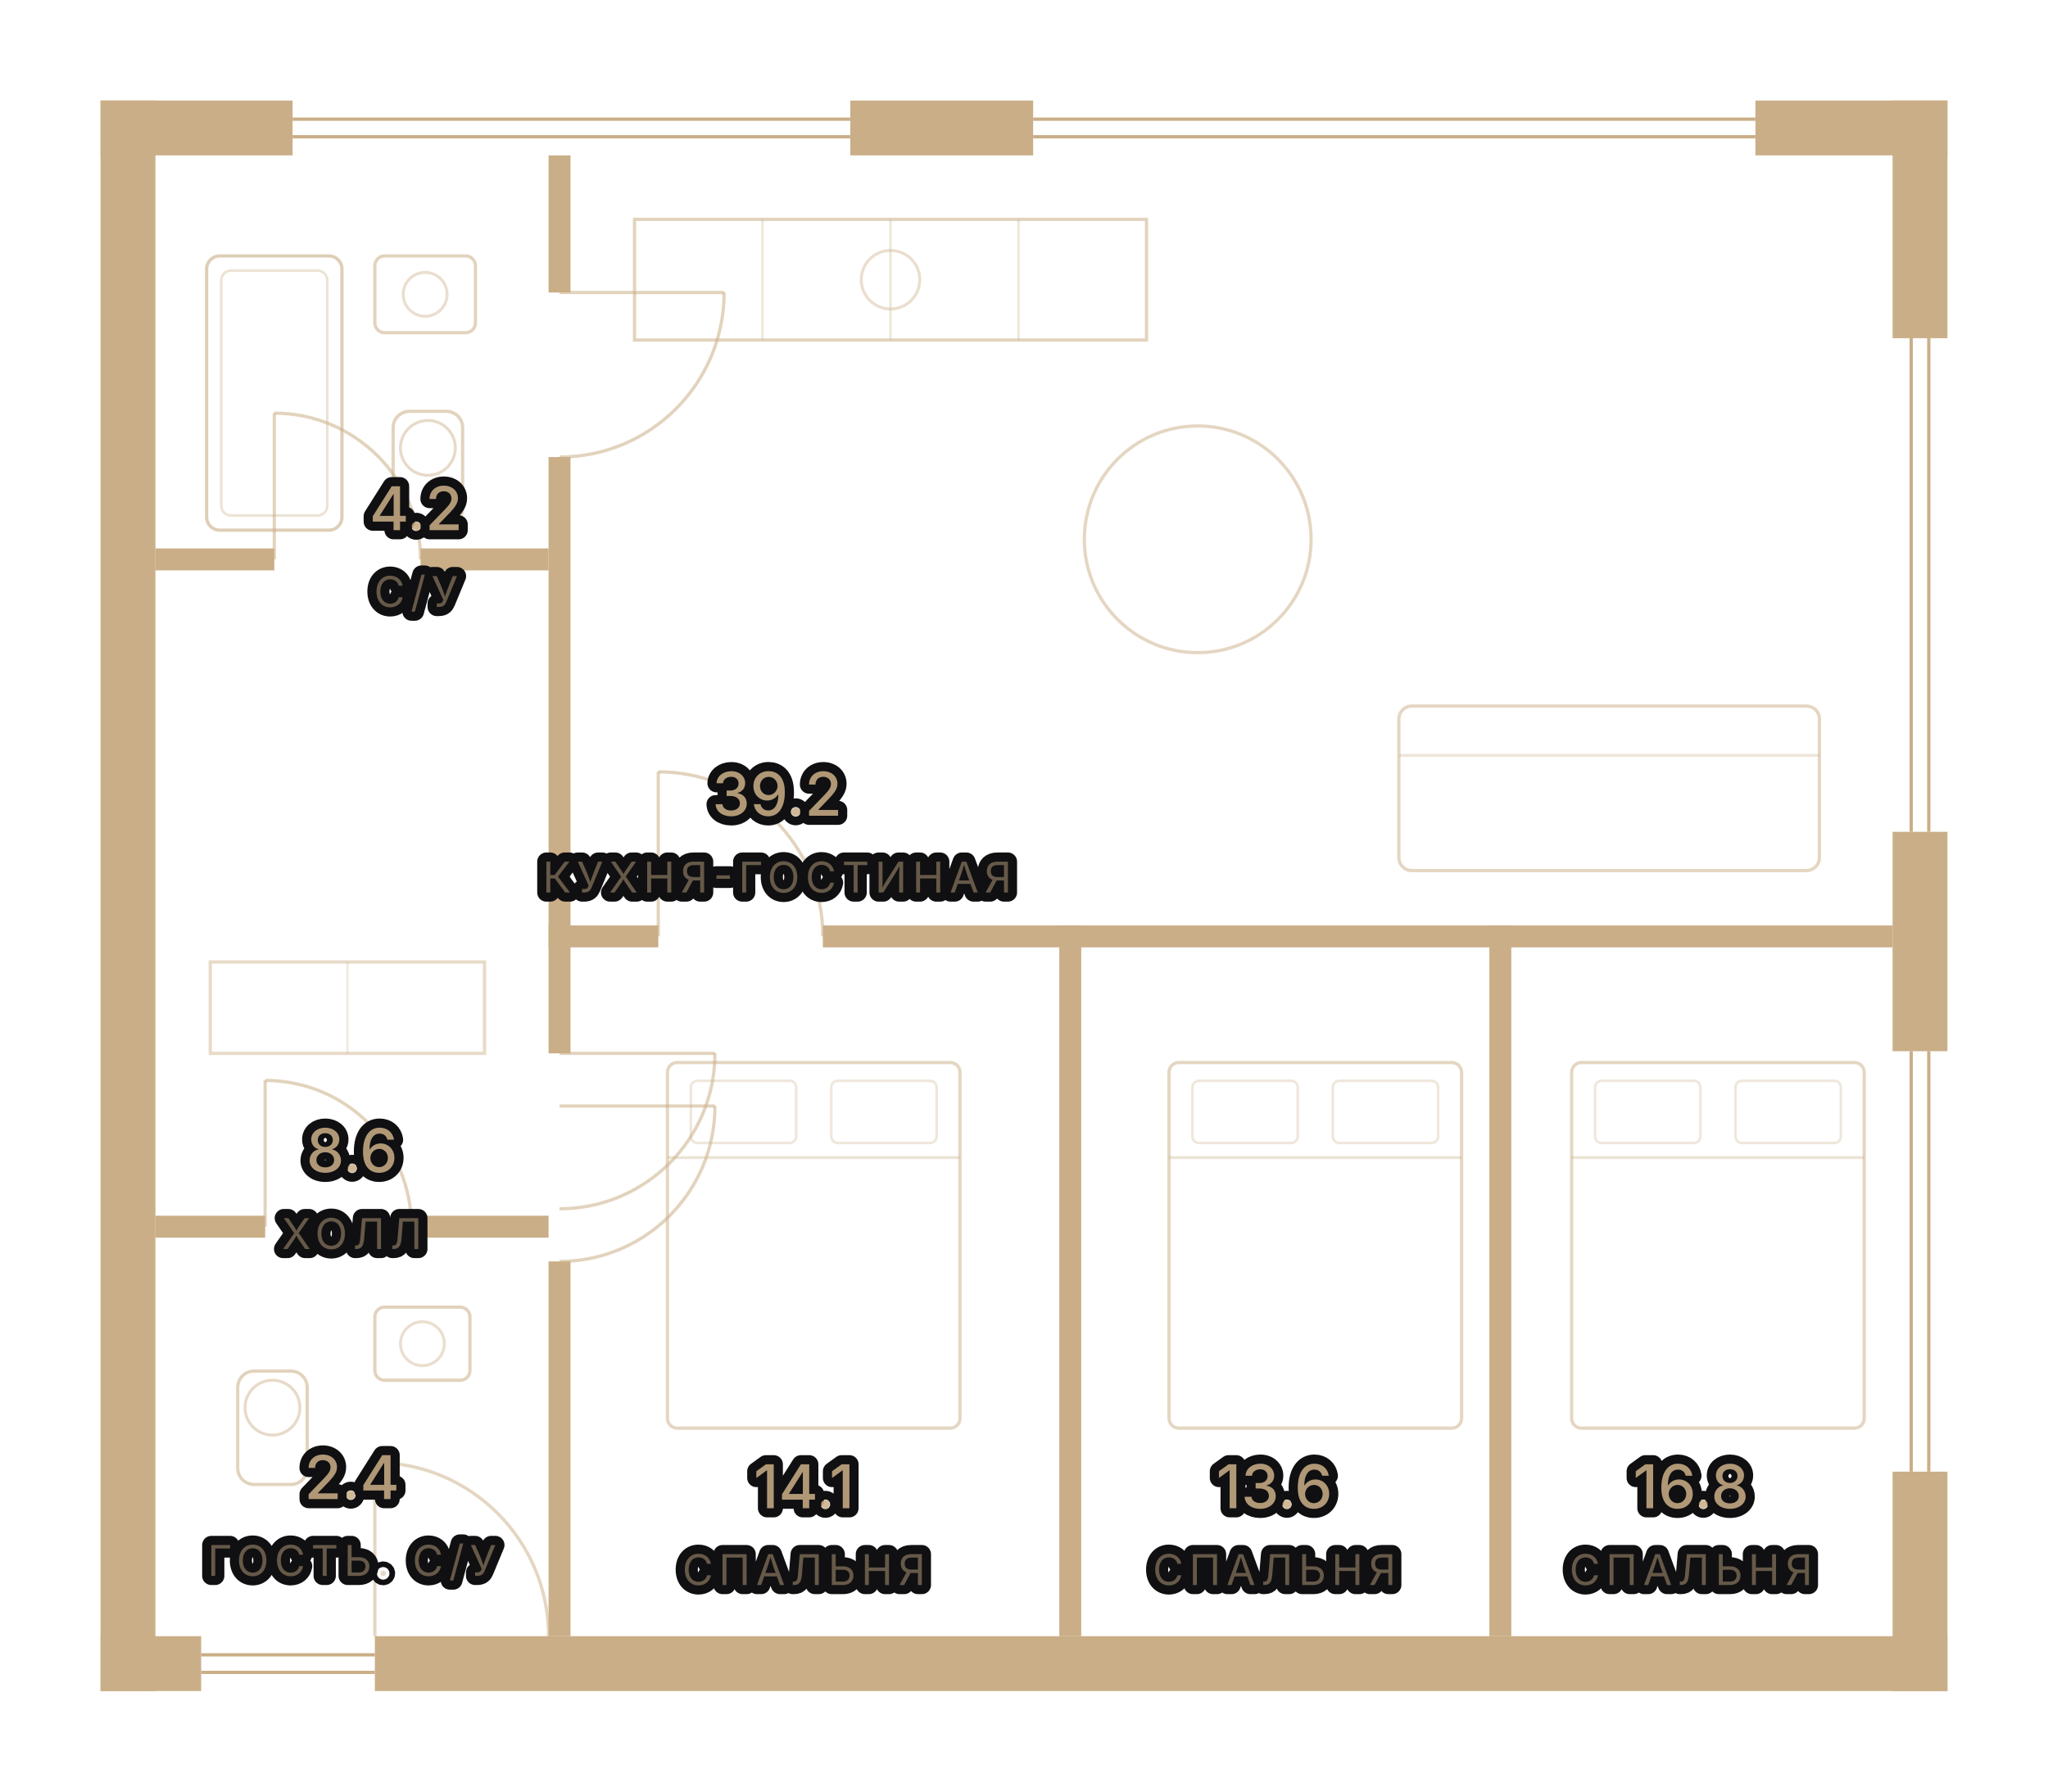
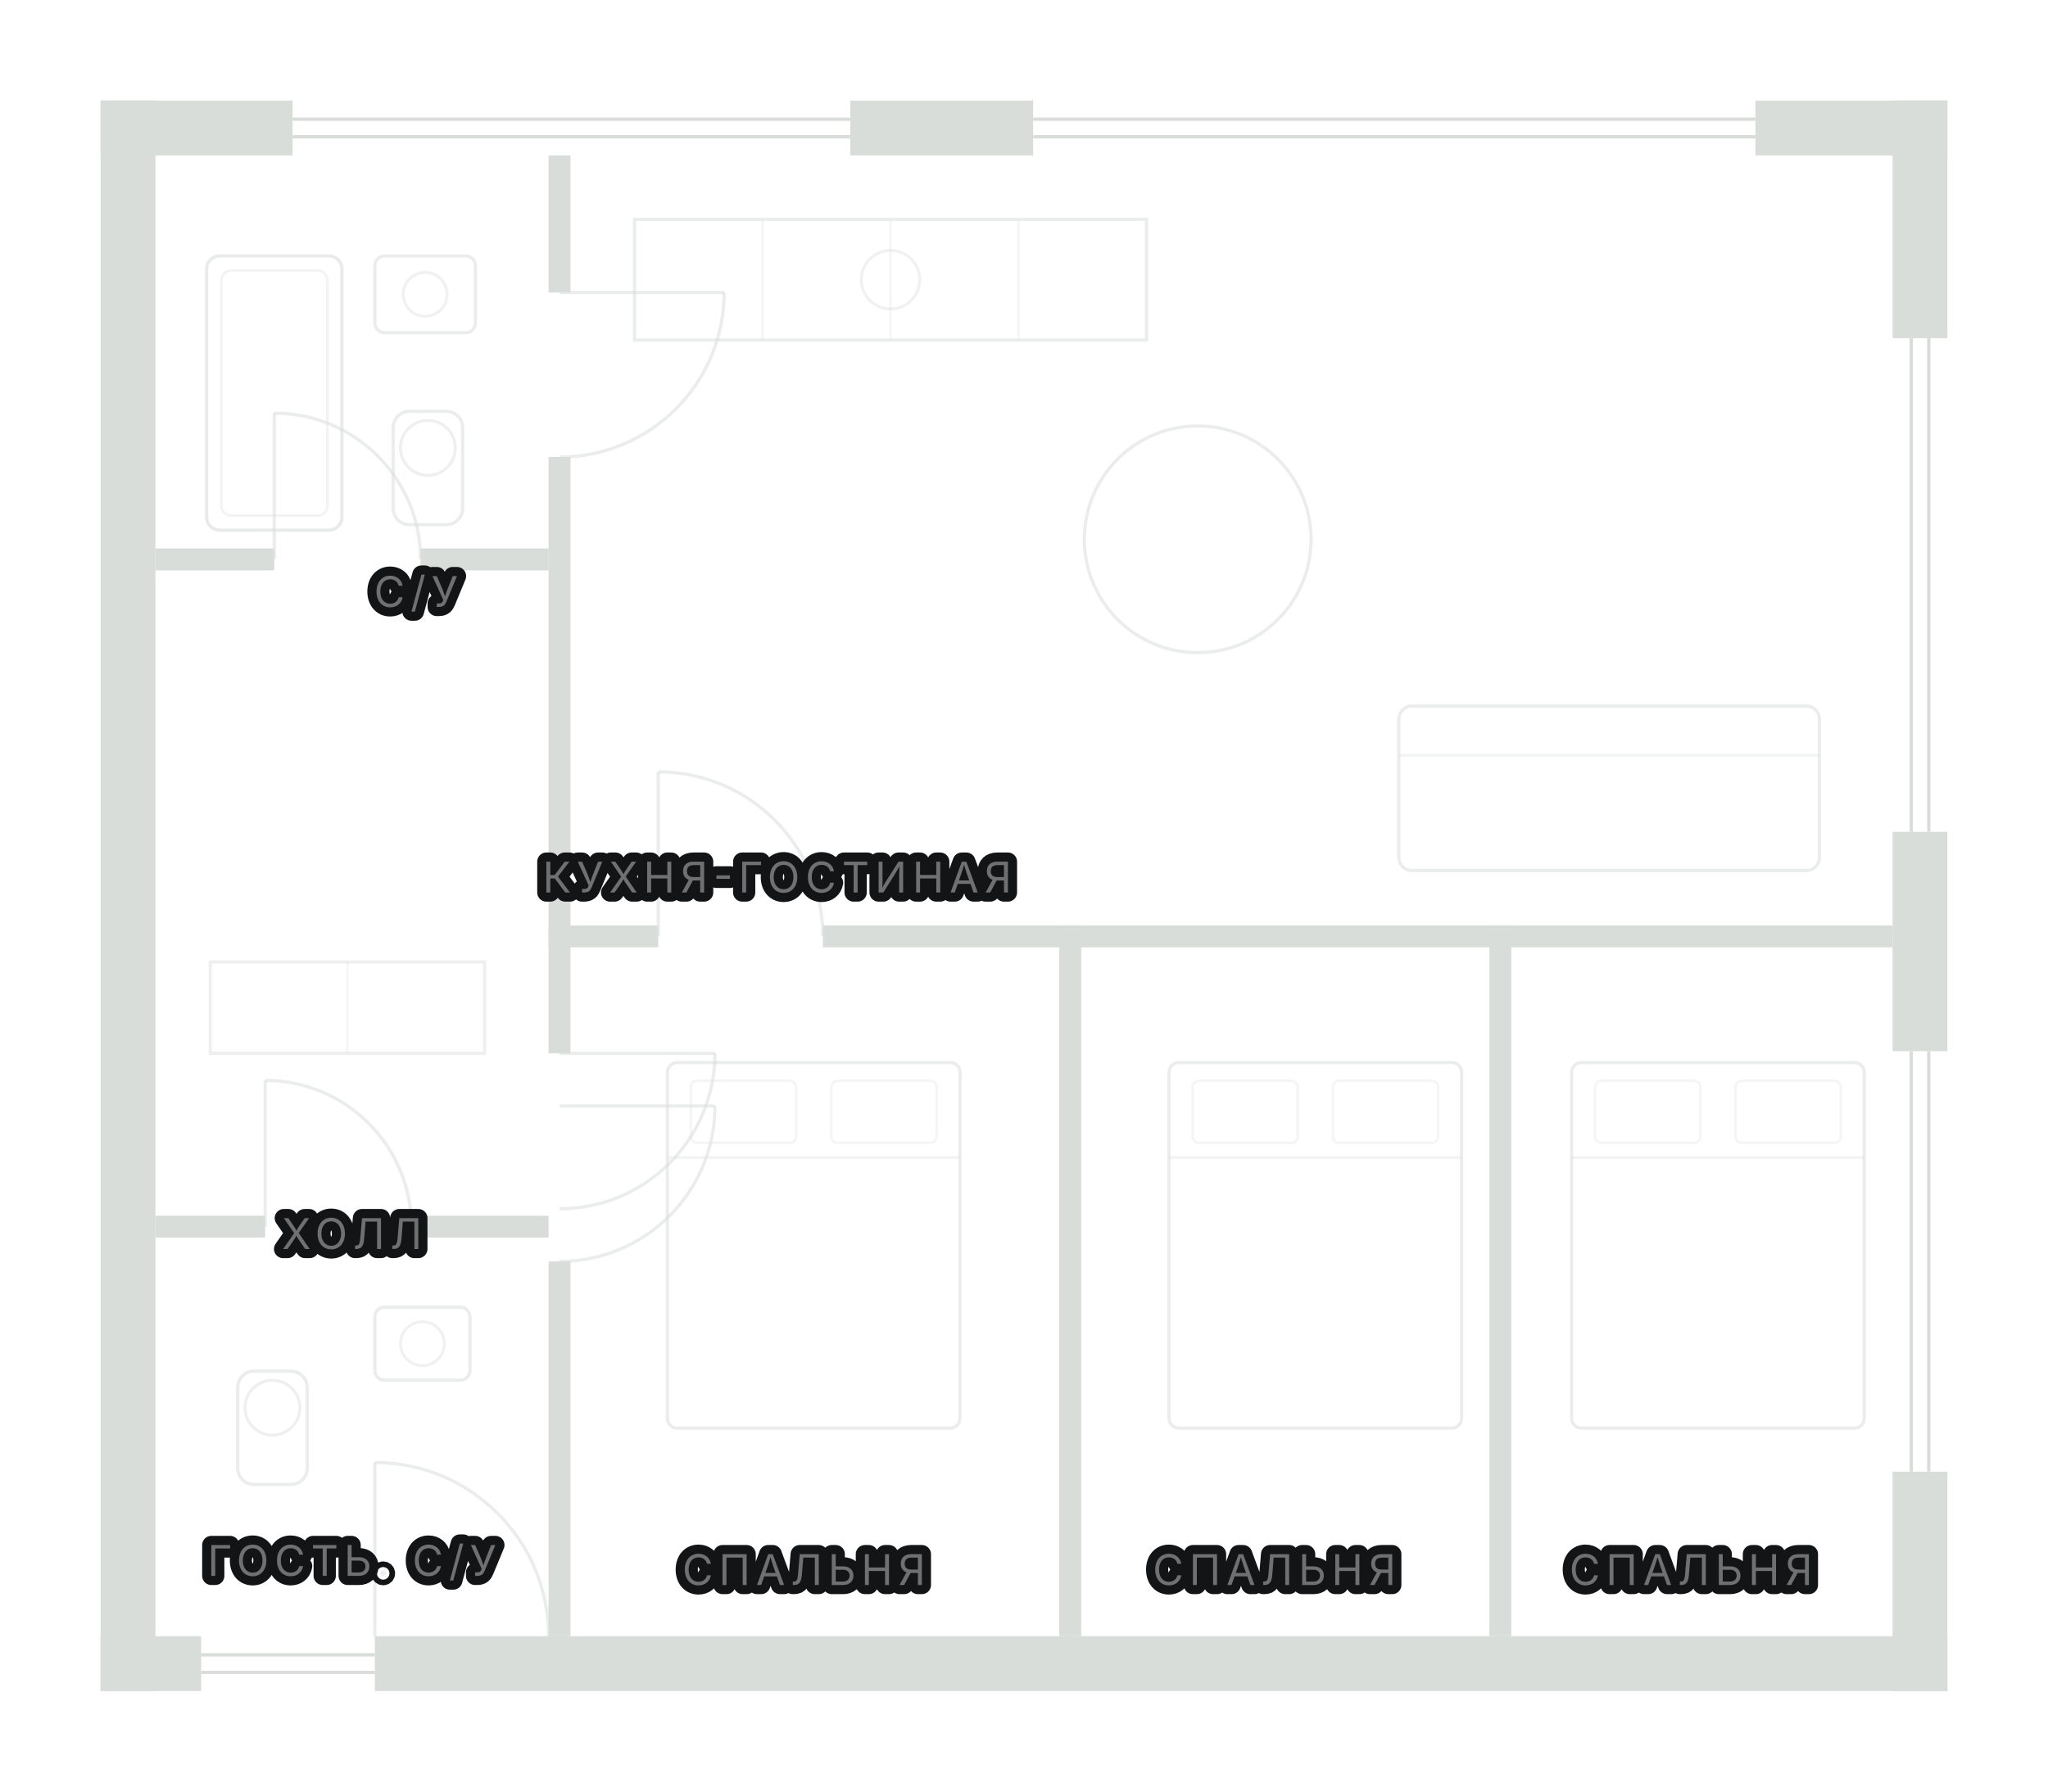
<svg xmlns="http://www.w3.org/2000/svg" viewBox="0 0 627.2 548.8" width="627.2" height="548.8" role="img" aria-label="Планировка">
  <g transform="translate(30.8,30.8)">
-     <rect x="0.0" y="0.0" width="58.8" height="16.8" fill="#caae87" />
-     <rect x="229.6" y="0.0" width="56.0" height="16.8" fill="#caae87" />
-     <rect x="506.8" y="0.0" width="58.8" height="16.8" fill="#caae87" />
-     <rect x="0.0" y="470.4" width="30.8" height="16.8" fill="#caae87" />
-     <rect x="84.0" y="470.4" width="481.6" height="16.8" fill="#caae87" />
-     <rect x="0.0" y="0.0" width="16.8" height="487.2" fill="#caae87" />
-     <rect x="548.8" y="0.0" width="16.8" height="72.8" fill="#caae87" />
-     <rect x="548.8" y="224.0" width="16.8" height="67.2" fill="#caae87" />
-     <rect x="548.8" y="420.0" width="16.8" height="67.2" fill="#caae87" />
-     <line x1="58.8" y1="5.71" x2="229.6" y2="5.71" stroke="#caae87" stroke-width="1" stroke-opacity="1.0" />
-     <line x1="58.8" y1="11.09" x2="229.6" y2="11.09" stroke="#caae87" stroke-width="1" stroke-opacity="1.0" />
-     <line x1="285.6" y1="5.71" x2="506.8" y2="5.71" stroke="#caae87" stroke-width="1" stroke-opacity="1.0" />
-     <line x1="285.6" y1="11.09" x2="506.8" y2="11.09" stroke="#caae87" stroke-width="1" stroke-opacity="1.0" />
-     <line x1="554.51" y1="72.8" x2="554.51" y2="224.0" stroke="#caae87" stroke-width="1" stroke-opacity="1.0" />
-     <line x1="559.89" y1="72.8" x2="559.89" y2="224.0" stroke="#caae87" stroke-width="1" stroke-opacity="1.0" />
-     <line x1="554.51" y1="291.2" x2="554.51" y2="420.0" stroke="#caae87" stroke-width="1" stroke-opacity="1.0" />
-     <line x1="559.89" y1="291.2" x2="559.89" y2="420.0" stroke="#caae87" stroke-width="1" stroke-opacity="1.0" />
-     <line x1="30.8" y1="476.11" x2="84.0" y2="476.11" stroke="#caae87" stroke-width="1" stroke-opacity="1.0" />
-     <line x1="30.8" y1="481.49" x2="84.0" y2="481.49" stroke="#caae87" stroke-width="1" stroke-opacity="1.0" />
-     <rect x="137.2" y="16.8" width="6.72" height="42.0" fill="#caae87" />
-     <rect x="137.2" y="109.2" width="6.72" height="182.67" fill="#caae87" />
-     <rect x="137.2" y="355.6" width="6.72" height="114.8" fill="#caae87" />
-     <path d="M190.96,58.8 A50.4,50.4 0 0 1 140.56,109.2" fill="none" stroke="#caae87" stroke-width="1" stroke-opacity="0.55" />
-     <line x1="140.56" y1="58.8" x2="190.96" y2="58.8" stroke="#caae87" stroke-width="1" stroke-opacity="0.55" />
-     <path d="M188.16,291.87 A47.6,47.6 0 0 1 140.56,339.47" fill="none" stroke="#caae87" stroke-width="1" stroke-opacity="0.55" />
-     <line x1="140.56" y1="291.87" x2="188.16" y2="291.87" stroke="#caae87" stroke-width="1" stroke-opacity="0.55" />
-     <path d="M188.16,308.0 A47.6,47.6 0 0 1 140.56,355.6" fill="none" stroke="#caae87" stroke-width="1" stroke-opacity="0.55" />
-     <line x1="140.56" y1="308.0" x2="188.16" y2="308.0" stroke="#caae87" stroke-width="1" stroke-opacity="0.55" />
-     <rect x="137.2" y="252.67" width="33.6" height="6.72" fill="#caae87" />
-     <rect x="221.2" y="252.67" width="327.6" height="6.72" fill="#caae87" />
-     <path d="M170.8,205.63 A50.4,50.4 0 0 1 221.2,256.03" fill="none" stroke="#caae87" stroke-width="1" stroke-opacity="0.55" />
-     <line x1="170.8" y1="256.03" x2="170.8" y2="205.63" stroke="#caae87" stroke-width="1" stroke-opacity="0.55" />
-     <rect x="16.8" y="137.2" width="36.4" height="6.72" fill="#caae87" />
-     <rect x="98.0" y="137.2" width="39.2" height="6.72" fill="#caae87" />
-     <path d="M53.2,95.76 A44.8,44.8 0 0 1 98.0,140.56" fill="none" stroke="#caae87" stroke-width="1" stroke-opacity="0.55" />
-     <line x1="53.2" y1="140.56" x2="53.2" y2="95.76" stroke="#caae87" stroke-width="1" stroke-opacity="0.55" />
-     <rect x="16.8" y="341.6" width="33.6" height="6.72" fill="#caae87" />
-     <rect x="95.2" y="341.6" width="42.0" height="6.72" fill="#caae87" />
-     <path d="M50.4,300.16 A44.8,44.8 0 0 1 95.2,344.96" fill="none" stroke="#caae87" stroke-width="1" stroke-opacity="0.55" />
-     <line x1="50.4" y1="344.96" x2="50.4" y2="300.16" stroke="#caae87" stroke-width="1" stroke-opacity="0.55" />
-     <rect x="293.61" y="252.67" width="6.72" height="217.73" fill="#caae87" />
-     <rect x="425.32" y="252.67" width="6.72" height="217.73" fill="#caae87" />
-     <path d="M84.0,417.2 A53.2,53.2 0 0 1 137.2,470.4" fill="none" stroke="#caae87" stroke-width="1" stroke-opacity="0.5" />
-     <line x1="84.0" y1="470.4" x2="84.0" y2="417.2" stroke="#caae87" stroke-width="1" stroke-opacity="0.5" />
-     <rect x="163.52" y="36.4" width="156.8" height="36.96" rx="0" fill="none" stroke="#caae87" stroke-width="1" stroke-opacity="0.55" />
-     <line x1="202.72" y1="36.4" x2="202.72" y2="73.36" stroke="#caae87" stroke-width="0.8" stroke-opacity="0.3" />
-     <line x1="241.92" y1="36.4" x2="241.92" y2="73.36" stroke="#caae87" stroke-width="0.8" stroke-opacity="0.3" />
-     <line x1="281.12" y1="36.4" x2="281.12" y2="73.36" stroke="#caae87" stroke-width="0.8" stroke-opacity="0.3" />
-     <circle cx="241.92" cy="54.88" r="8.96" fill="none" stroke="#caae87" stroke-width="0.9" stroke-opacity="0.4" />
-     <circle cx="336.0" cy="134.4" r="34.72" fill="none" stroke="#caae87" stroke-width="1" stroke-opacity="0.5" />
-     <rect x="397.6" y="185.47" width="128.8" height="50.4" rx="4" fill="none" stroke="#caae87" stroke-width="1" stroke-opacity="0.5" />
-     <line x1="397.6" y1="200.59" x2="526.4" y2="200.59" stroke="#caae87" stroke-width="0.9" stroke-opacity="0.32" />
-     <rect x="173.6" y="294.67" width="89.6" height="112.0" rx="3" fill="none" stroke="#caae87" stroke-width="1" stroke-opacity="0.5" />
-     <line x1="173.6" y1="323.79" x2="263.2" y2="323.79" stroke="#caae87" stroke-width="0.9" stroke-opacity="0.35" />
-     <rect x="180.77" y="300.27" width="32.26" height="19.04" rx="2" fill="none" stroke="#caae87" stroke-width="0.8" stroke-opacity="0.3" />
-     <rect x="223.78" y="300.27" width="32.26" height="19.04" rx="2" fill="none" stroke="#caae87" stroke-width="0.8" stroke-opacity="0.3" />
-     <rect x="327.21" y="294.67" width="89.6" height="112.0" rx="3" fill="none" stroke="#caae87" stroke-width="1" stroke-opacity="0.5" />
-     <line x1="327.21" y1="323.79" x2="416.81" y2="323.79" stroke="#caae87" stroke-width="0.9" stroke-opacity="0.35" />
-     <rect x="334.38" y="300.27" width="32.26" height="19.04" rx="2" fill="none" stroke="#caae87" stroke-width="0.8" stroke-opacity="0.3" />
-     <rect x="377.38" y="300.27" width="32.26" height="19.04" rx="2" fill="none" stroke="#caae87" stroke-width="0.8" stroke-opacity="0.3" />
-     <rect x="450.52" y="294.67" width="89.6" height="112.0" rx="3" fill="none" stroke="#caae87" stroke-width="1" stroke-opacity="0.5" />
-     <line x1="450.52" y1="323.79" x2="540.12" y2="323.79" stroke="#caae87" stroke-width="0.9" stroke-opacity="0.35" />
-     <rect x="457.69" y="300.27" width="32.26" height="19.04" rx="2" fill="none" stroke="#caae87" stroke-width="0.8" stroke-opacity="0.3" />
-     <rect x="500.7" y="300.27" width="32.26" height="19.04" rx="2" fill="none" stroke="#caae87" stroke-width="0.8" stroke-opacity="0.3" />
-     <rect x="32.48" y="47.6" width="41.44" height="84.0" rx="4" fill="none" stroke="#caae87" stroke-width="1" stroke-opacity="0.6" />
-     <rect x="36.96" y="52.08" width="32.48" height="75.04" rx="3" fill="none" stroke="#caae87" stroke-width="0.8" stroke-opacity="0.35" />
-     <rect x="89.6" y="95.2" width="21.28" height="34.72" rx="5" fill="none" stroke="#caae87" stroke-width="1" stroke-opacity="0.55" />
-     <circle cx="100.24" cy="106.4" r="8.4" fill="none" stroke="#caae87" stroke-width="0.9" stroke-opacity="0.45" />
-     <rect x="84.0" y="47.6" width="30.8" height="23.52" rx="3" fill="none" stroke="#caae87" stroke-width="1" stroke-opacity="0.55" />
-     <circle cx="99.4" cy="59.36" r="6.72" fill="none" stroke="#caae87" stroke-width="0.9" stroke-opacity="0.4" />
-     <rect x="42.0" y="389.2" width="21.28" height="34.72" rx="5" fill="none" stroke="#caae87" stroke-width="1" stroke-opacity="0.55" />
-     <circle cx="52.64" cy="400.4" r="8.4" fill="none" stroke="#caae87" stroke-width="0.9" stroke-opacity="0.45" />
-     <rect x="84.0" y="369.6" width="29.12" height="22.4" rx="3" fill="none" stroke="#caae87" stroke-width="1" stroke-opacity="0.55" />
-     <circle cx="98.56" cy="380.8" r="6.72" fill="none" stroke="#caae87" stroke-width="0.9" stroke-opacity="0.4" />
-     <rect x="33.6" y="263.87" width="84.0" height="28.0" rx="0" fill="none" stroke="#caae87" stroke-width="1" stroke-opacity="0.45" />
-     <line x1="75.6" y1="263.87" x2="75.6" y2="291.87" stroke="#caae87" stroke-width="0.8" stroke-opacity="0.26" />
-     <text x="207.2" y="219.07" text-anchor="middle" stroke="#101012" stroke-width="5.6" paint-order="stroke" stroke-linejoin="round" font-family="Manrope,Inter,sans-serif" font-size="18.5" font-weight="500" fill="#caae87" fill-opacity=".86">39.2</text>
-     <text x="207.2" y="242.59" text-anchor="middle" stroke="#101012" stroke-width="5.6" paint-order="stroke" stroke-linejoin="round" font-family="Manrope,Inter,sans-serif" font-size="13" letter-spacing="1.7" fill="#caae87" fill-opacity=".46">КУХНЯ-ГОСТИНАЯ</text>
-     <text x="215.4" y="431.2" text-anchor="middle" stroke="#101012" stroke-width="5.6" paint-order="stroke" stroke-linejoin="round" font-family="Manrope,Inter,sans-serif" font-size="18.5" font-weight="500" fill="#caae87" fill-opacity=".86">14.1</text>
-     <text x="215.4" y="454.72" text-anchor="middle" stroke="#101012" stroke-width="5.6" paint-order="stroke" stroke-linejoin="round" font-family="Manrope,Inter,sans-serif" font-size="13" letter-spacing="1.7" fill="#caae87" fill-opacity=".46">СПАЛЬНЯ</text>
-     <text x="359.46" y="431.2" text-anchor="middle" stroke="#101012" stroke-width="5.6" paint-order="stroke" stroke-linejoin="round" font-family="Manrope,Inter,sans-serif" font-size="18.5" font-weight="500" fill="#caae87" fill-opacity=".86">13.6</text>
-     <text x="359.46" y="454.72" text-anchor="middle" stroke="#101012" stroke-width="5.6" paint-order="stroke" stroke-linejoin="round" font-family="Manrope,Inter,sans-serif" font-size="13" letter-spacing="1.7" fill="#caae87" fill-opacity=".46">СПАЛЬНЯ</text>
-     <text x="487.06" y="431.2" text-anchor="middle" stroke="#101012" stroke-width="5.6" paint-order="stroke" stroke-linejoin="round" font-family="Manrope,Inter,sans-serif" font-size="18.5" font-weight="500" fill="#caae87" fill-opacity=".86">16.8</text>
-     <text x="487.06" y="454.72" text-anchor="middle" stroke="#101012" stroke-width="5.6" paint-order="stroke" stroke-linejoin="round" font-family="Manrope,Inter,sans-serif" font-size="13" letter-spacing="1.7" fill="#caae87" fill-opacity=".46">СПАЛЬНЯ</text>
-     <text x="96.6" y="131.6" text-anchor="middle" stroke="#101012" stroke-width="5.6" paint-order="stroke" stroke-linejoin="round" font-family="Manrope,Inter,sans-serif" font-size="18.5" font-weight="500" fill="#caae87" fill-opacity=".86">4.2</text>
-     <text x="96.6" y="155.12" text-anchor="middle" stroke="#101012" stroke-width="5.6" paint-order="stroke" stroke-linejoin="round" font-family="Manrope,Inter,sans-serif" font-size="13" letter-spacing="1.7" fill="#caae87" fill-opacity=".46">С/У</text>
-     <text x="77.0" y="328.27" text-anchor="middle" stroke="#101012" stroke-width="5.6" paint-order="stroke" stroke-linejoin="round" font-family="Manrope,Inter,sans-serif" font-size="18.5" font-weight="500" fill="#caae87" fill-opacity=".86">8.6</text>
-     <text x="77.0" y="351.79" text-anchor="middle" stroke="#101012" stroke-width="5.6" paint-order="stroke" stroke-linejoin="round" font-family="Manrope,Inter,sans-serif" font-size="13" letter-spacing="1.7" fill="#caae87" fill-opacity=".46">ХОЛЛ</text>
-     <text x="77.0" y="428.4" text-anchor="middle" stroke="#101012" stroke-width="5.6" paint-order="stroke" stroke-linejoin="round" font-family="Manrope,Inter,sans-serif" font-size="18.5" font-weight="500" fill="#caae87" fill-opacity=".86">2.4</text>
-     <text x="77.0" y="451.92" text-anchor="middle" stroke="#101012" stroke-width="5.6" paint-order="stroke" stroke-linejoin="round" font-family="Manrope,Inter,sans-serif" font-size="13" letter-spacing="1.7" fill="#caae87" fill-opacity=".46">ГОСТЬ. С/У</text>
+     <rect x="0.0" y="0.0" width="58.8" height="16.8" fill="#D9DDDA" />
+     <rect x="229.6" y="0.0" width="56.0" height="16.8" fill="#D9DDDA" />
+     <rect x="506.8" y="0.0" width="58.8" height="16.8" fill="#D9DDDA" />
+     <rect x="0.0" y="470.4" width="30.8" height="16.8" fill="#D9DDDA" />
+     <rect x="84.0" y="470.4" width="481.6" height="16.8" fill="#D9DDDA" />
+     <rect x="0.0" y="0.0" width="16.8" height="487.2" fill="#D9DDDA" />
+     <rect x="548.8" y="0.0" width="16.8" height="72.8" fill="#D9DDDA" />
+     <rect x="548.8" y="224.0" width="16.8" height="67.2" fill="#D9DDDA" />
+     <rect x="548.8" y="420.0" width="16.8" height="67.2" fill="#D9DDDA" />
+     <line x1="58.8" y1="5.71" x2="229.6" y2="5.71" stroke="#D9DDDA" stroke-width="1" stroke-opacity="1.0" />
+     <line x1="58.8" y1="11.09" x2="229.6" y2="11.09" stroke="#D9DDDA" stroke-width="1" stroke-opacity="1.0" />
+     <line x1="285.6" y1="5.71" x2="506.8" y2="5.71" stroke="#D9DDDA" stroke-width="1" stroke-opacity="1.0" />
+     <line x1="285.6" y1="11.09" x2="506.8" y2="11.09" stroke="#D9DDDA" stroke-width="1" stroke-opacity="1.0" />
+     <line x1="554.51" y1="72.8" x2="554.51" y2="224.0" stroke="#D9DDDA" stroke-width="1" stroke-opacity="1.0" />
+     <line x1="559.89" y1="72.8" x2="559.89" y2="224.0" stroke="#D9DDDA" stroke-width="1" stroke-opacity="1.0" />
+     <line x1="554.51" y1="291.2" x2="554.51" y2="420.0" stroke="#D9DDDA" stroke-width="1" stroke-opacity="1.0" />
+     <line x1="559.89" y1="291.2" x2="559.89" y2="420.0" stroke="#D9DDDA" stroke-width="1" stroke-opacity="1.0" />
+     <line x1="30.8" y1="476.11" x2="84.0" y2="476.11" stroke="#D9DDDA" stroke-width="1" stroke-opacity="1.0" />
+     <line x1="30.8" y1="481.49" x2="84.0" y2="481.49" stroke="#D9DDDA" stroke-width="1" stroke-opacity="1.0" />
+     <rect x="137.2" y="16.8" width="6.72" height="42.0" fill="#D9DDDA" />
+     <rect x="137.2" y="109.2" width="6.72" height="182.67" fill="#D9DDDA" />
+     <rect x="137.2" y="355.6" width="6.72" height="114.8" fill="#D9DDDA" />
+     <path d="M190.96,58.8 A50.4,50.4 0 0 1 140.56,109.2" fill="none" stroke="#D9DDDA" stroke-width="1" stroke-opacity="0.55" />
+     <line x1="140.56" y1="58.8" x2="190.96" y2="58.8" stroke="#D9DDDA" stroke-width="1" stroke-opacity="0.55" />
+     <path d="M188.16,291.87 A47.6,47.6 0 0 1 140.56,339.47" fill="none" stroke="#D9DDDA" stroke-width="1" stroke-opacity="0.55" />
+     <line x1="140.56" y1="291.87" x2="188.16" y2="291.87" stroke="#D9DDDA" stroke-width="1" stroke-opacity="0.55" />
+     <path d="M188.16,308.0 A47.6,47.6 0 0 1 140.56,355.6" fill="none" stroke="#D9DDDA" stroke-width="1" stroke-opacity="0.55" />
+     <line x1="140.56" y1="308.0" x2="188.16" y2="308.0" stroke="#D9DDDA" stroke-width="1" stroke-opacity="0.55" />
+     <rect x="137.2" y="252.67" width="33.6" height="6.72" fill="#D9DDDA" />
+     <rect x="221.2" y="252.67" width="327.6" height="6.72" fill="#D9DDDA" />
+     <path d="M170.8,205.63 A50.4,50.4 0 0 1 221.2,256.03" fill="none" stroke="#D9DDDA" stroke-width="1" stroke-opacity="0.55" />
+     <line x1="170.8" y1="256.03" x2="170.8" y2="205.63" stroke="#D9DDDA" stroke-width="1" stroke-opacity="0.55" />
+     <rect x="16.8" y="137.2" width="36.4" height="6.72" fill="#D9DDDA" />
+     <rect x="98.0" y="137.2" width="39.2" height="6.72" fill="#D9DDDA" />
+     <path d="M53.2,95.76 A44.8,44.8 0 0 1 98.0,140.56" fill="none" stroke="#D9DDDA" stroke-width="1" stroke-opacity="0.55" />
+     <line x1="53.2" y1="140.56" x2="53.2" y2="95.76" stroke="#D9DDDA" stroke-width="1" stroke-opacity="0.55" />
+     <rect x="16.8" y="341.6" width="33.6" height="6.72" fill="#D9DDDA" />
+     <rect x="95.2" y="341.6" width="42.0" height="6.72" fill="#D9DDDA" />
+     <path d="M50.4,300.16 A44.8,44.8 0 0 1 95.2,344.96" fill="none" stroke="#D9DDDA" stroke-width="1" stroke-opacity="0.55" />
+     <line x1="50.4" y1="344.96" x2="50.4" y2="300.16" stroke="#D9DDDA" stroke-width="1" stroke-opacity="0.55" />
+     <rect x="293.61" y="252.67" width="6.72" height="217.73" fill="#D9DDDA" />
+     <rect x="425.32" y="252.67" width="6.72" height="217.73" fill="#D9DDDA" />
+     <path d="M84.0,417.2 A53.2,53.2 0 0 1 137.2,470.4" fill="none" stroke="#D9DDDA" stroke-width="1" stroke-opacity="0.5" />
+     <line x1="84.0" y1="470.4" x2="84.0" y2="417.2" stroke="#D9DDDA" stroke-width="1" stroke-opacity="0.5" />
+     <rect x="163.52" y="36.4" width="156.8" height="36.96" rx="0" fill="none" stroke="#D9DDDA" stroke-width="1" stroke-opacity="0.55" />
+     <line x1="202.72" y1="36.4" x2="202.72" y2="73.36" stroke="#D9DDDA" stroke-width="0.8" stroke-opacity="0.3" />
+     <line x1="241.92" y1="36.4" x2="241.92" y2="73.36" stroke="#D9DDDA" stroke-width="0.8" stroke-opacity="0.3" />
+     <line x1="281.12" y1="36.4" x2="281.12" y2="73.36" stroke="#D9DDDA" stroke-width="0.8" stroke-opacity="0.3" />
+     <circle cx="241.92" cy="54.88" r="8.96" fill="none" stroke="#D9DDDA" stroke-width="0.9" stroke-opacity="0.4" />
+     <circle cx="336.0" cy="134.4" r="34.72" fill="none" stroke="#D9DDDA" stroke-width="1" stroke-opacity="0.5" />
+     <rect x="397.6" y="185.47" width="128.8" height="50.4" rx="4" fill="none" stroke="#D9DDDA" stroke-width="1" stroke-opacity="0.5" />
+     <line x1="397.6" y1="200.59" x2="526.4" y2="200.59" stroke="#D9DDDA" stroke-width="0.9" stroke-opacity="0.32" />
+     <rect x="173.6" y="294.67" width="89.6" height="112.0" rx="3" fill="none" stroke="#D9DDDA" stroke-width="1" stroke-opacity="0.5" />
+     <line x1="173.6" y1="323.79" x2="263.2" y2="323.79" stroke="#D9DDDA" stroke-width="0.9" stroke-opacity="0.35" />
+     <rect x="180.77" y="300.27" width="32.26" height="19.04" rx="2" fill="none" stroke="#D9DDDA" stroke-width="0.8" stroke-opacity="0.3" />
+     <rect x="223.78" y="300.27" width="32.26" height="19.04" rx="2" fill="none" stroke="#D9DDDA" stroke-width="0.8" stroke-opacity="0.3" />
+     <rect x="327.21" y="294.67" width="89.6" height="112.0" rx="3" fill="none" stroke="#D9DDDA" stroke-width="1" stroke-opacity="0.5" />
+     <line x1="327.21" y1="323.79" x2="416.81" y2="323.79" stroke="#D9DDDA" stroke-width="0.9" stroke-opacity="0.35" />
+     <rect x="334.38" y="300.27" width="32.26" height="19.04" rx="2" fill="none" stroke="#D9DDDA" stroke-width="0.8" stroke-opacity="0.3" />
+     <rect x="377.38" y="300.27" width="32.26" height="19.04" rx="2" fill="none" stroke="#D9DDDA" stroke-width="0.8" stroke-opacity="0.3" />
+     <rect x="450.52" y="294.67" width="89.6" height="112.0" rx="3" fill="none" stroke="#D9DDDA" stroke-width="1" stroke-opacity="0.5" />
+     <line x1="450.52" y1="323.79" x2="540.12" y2="323.79" stroke="#D9DDDA" stroke-width="0.9" stroke-opacity="0.35" />
+     <rect x="457.69" y="300.27" width="32.26" height="19.04" rx="2" fill="none" stroke="#D9DDDA" stroke-width="0.8" stroke-opacity="0.3" />
+     <rect x="500.7" y="300.27" width="32.26" height="19.04" rx="2" fill="none" stroke="#D9DDDA" stroke-width="0.8" stroke-opacity="0.3" />
+     <rect x="32.48" y="47.6" width="41.44" height="84.0" rx="4" fill="none" stroke="#D9DDDA" stroke-width="1" stroke-opacity="0.6" />
+     <rect x="36.96" y="52.08" width="32.48" height="75.04" rx="3" fill="none" stroke="#D9DDDA" stroke-width="0.8" stroke-opacity="0.35" />
+     <rect x="89.6" y="95.2" width="21.28" height="34.72" rx="5" fill="none" stroke="#D9DDDA" stroke-width="1" stroke-opacity="0.55" />
+     <circle cx="100.24" cy="106.4" r="8.4" fill="none" stroke="#D9DDDA" stroke-width="0.9" stroke-opacity="0.45" />
+     <rect x="84.0" y="47.6" width="30.8" height="23.52" rx="3" fill="none" stroke="#D9DDDA" stroke-width="1" stroke-opacity="0.55" />
+     <circle cx="99.4" cy="59.36" r="6.72" fill="none" stroke="#D9DDDA" stroke-width="0.9" stroke-opacity="0.4" />
+     <rect x="42.0" y="389.2" width="21.28" height="34.72" rx="5" fill="none" stroke="#D9DDDA" stroke-width="1" stroke-opacity="0.55" />
+     <circle cx="52.64" cy="400.4" r="8.4" fill="none" stroke="#D9DDDA" stroke-width="0.9" stroke-opacity="0.45" />
+     <rect x="84.0" y="369.6" width="29.12" height="22.4" rx="3" fill="none" stroke="#D9DDDA" stroke-width="1" stroke-opacity="0.55" />
+     <circle cx="98.56" cy="380.8" r="6.72" fill="none" stroke="#D9DDDA" stroke-width="0.9" stroke-opacity="0.4" />
+     <rect x="33.6" y="263.87" width="84.0" height="28.0" rx="0" fill="none" stroke="#D9DDDA" stroke-width="1" stroke-opacity="0.45" />
+     <line x1="75.6" y1="263.87" x2="75.6" y2="291.87" stroke="#D9DDDA" stroke-width="0.8" stroke-opacity="0.26" />
+     <text x="207.2" y="242.59" text-anchor="middle" stroke="#121416" stroke-width="5.6" paint-order="stroke" stroke-linejoin="round" font-family="Manrope,Inter,sans-serif" font-size="13" letter-spacing="1.7" fill="#D9DDDA" fill-opacity=".46">КУХНЯ-ГОСТИНАЯ</text>
+     <text x="215.4" y="454.72" text-anchor="middle" stroke="#121416" stroke-width="5.6" paint-order="stroke" stroke-linejoin="round" font-family="Manrope,Inter,sans-serif" font-size="13" letter-spacing="1.7" fill="#D9DDDA" fill-opacity=".46">СПАЛЬНЯ</text>
+     <text x="359.46" y="454.72" text-anchor="middle" stroke="#121416" stroke-width="5.6" paint-order="stroke" stroke-linejoin="round" font-family="Manrope,Inter,sans-serif" font-size="13" letter-spacing="1.7" fill="#D9DDDA" fill-opacity=".46">СПАЛЬНЯ</text>
+     <text x="487.06" y="454.72" text-anchor="middle" stroke="#121416" stroke-width="5.6" paint-order="stroke" stroke-linejoin="round" font-family="Manrope,Inter,sans-serif" font-size="13" letter-spacing="1.7" fill="#D9DDDA" fill-opacity=".46">СПАЛЬНЯ</text>
+     <text x="96.6" y="155.12" text-anchor="middle" stroke="#121416" stroke-width="5.6" paint-order="stroke" stroke-linejoin="round" font-family="Manrope,Inter,sans-serif" font-size="13" letter-spacing="1.7" fill="#D9DDDA" fill-opacity=".46">С/У</text>
+     <text x="77.0" y="351.79" text-anchor="middle" stroke="#121416" stroke-width="5.6" paint-order="stroke" stroke-linejoin="round" font-family="Manrope,Inter,sans-serif" font-size="13" letter-spacing="1.7" fill="#D9DDDA" fill-opacity=".46">ХОЛЛ</text>
+     <text x="77.0" y="451.92" text-anchor="middle" stroke="#121416" stroke-width="5.6" paint-order="stroke" stroke-linejoin="round" font-family="Manrope,Inter,sans-serif" font-size="13" letter-spacing="1.7" fill="#D9DDDA" fill-opacity=".46">ГОСТЬ. С/У</text>
  </g>
</svg>
